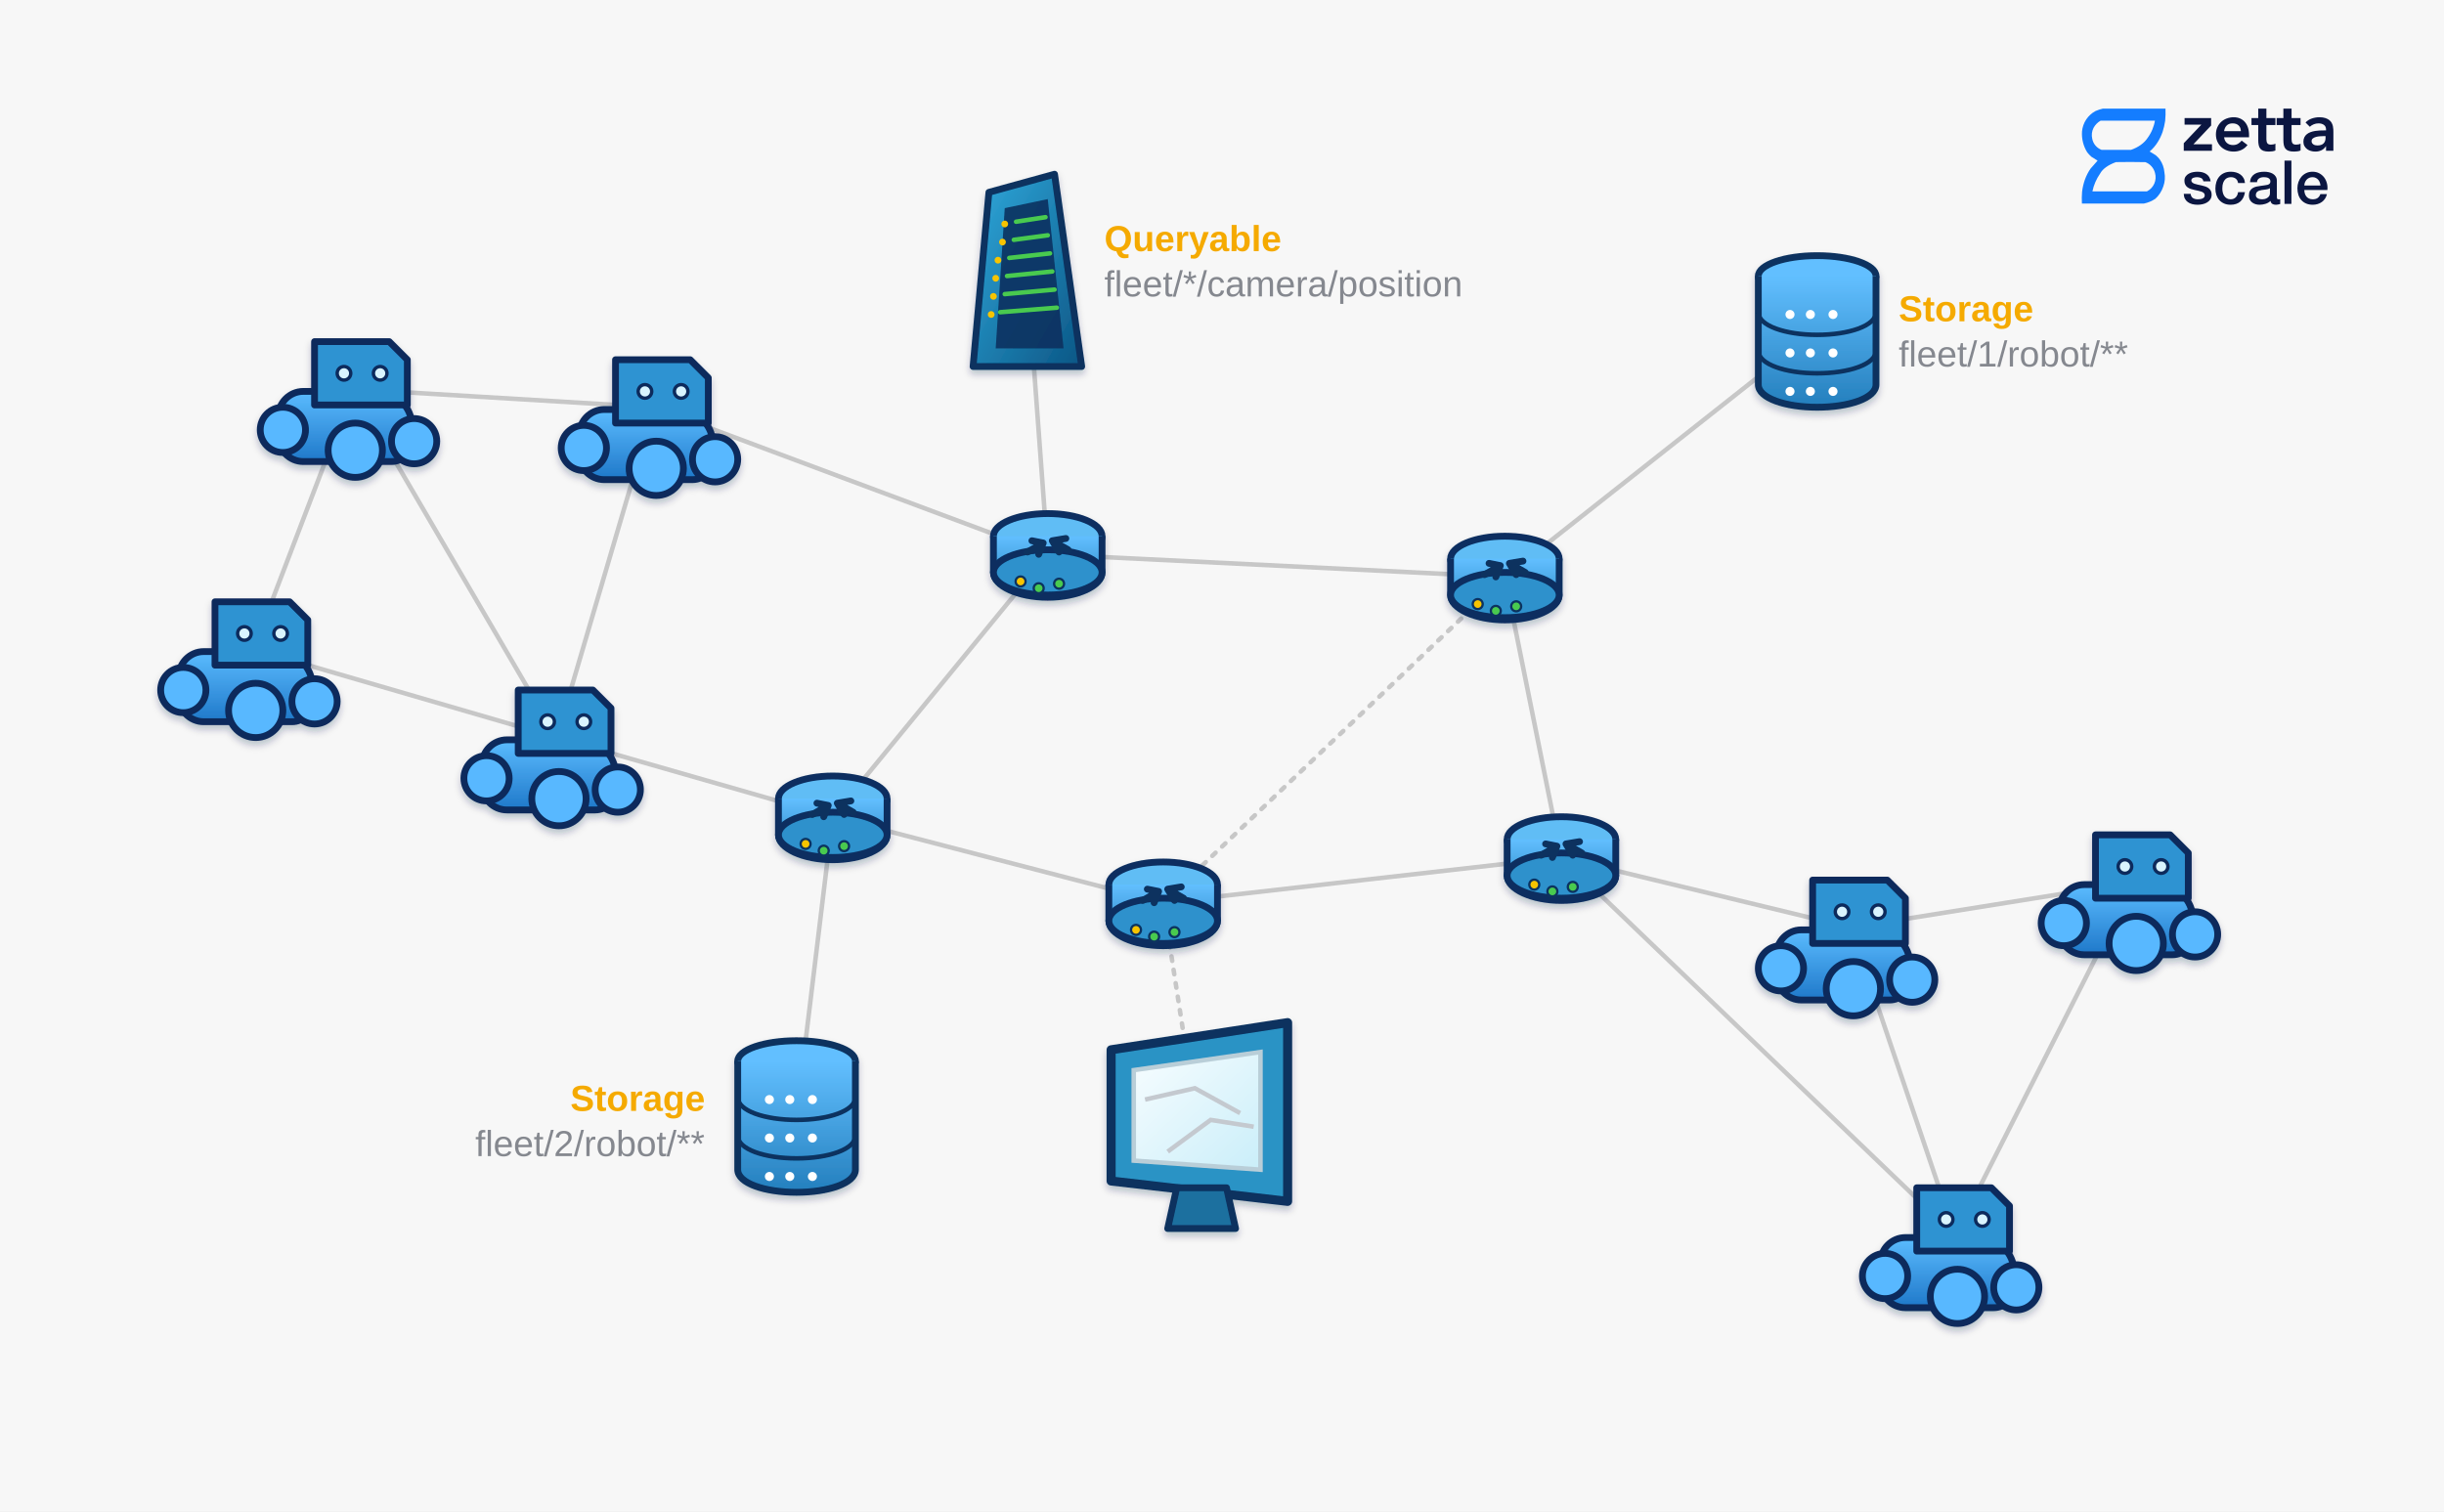
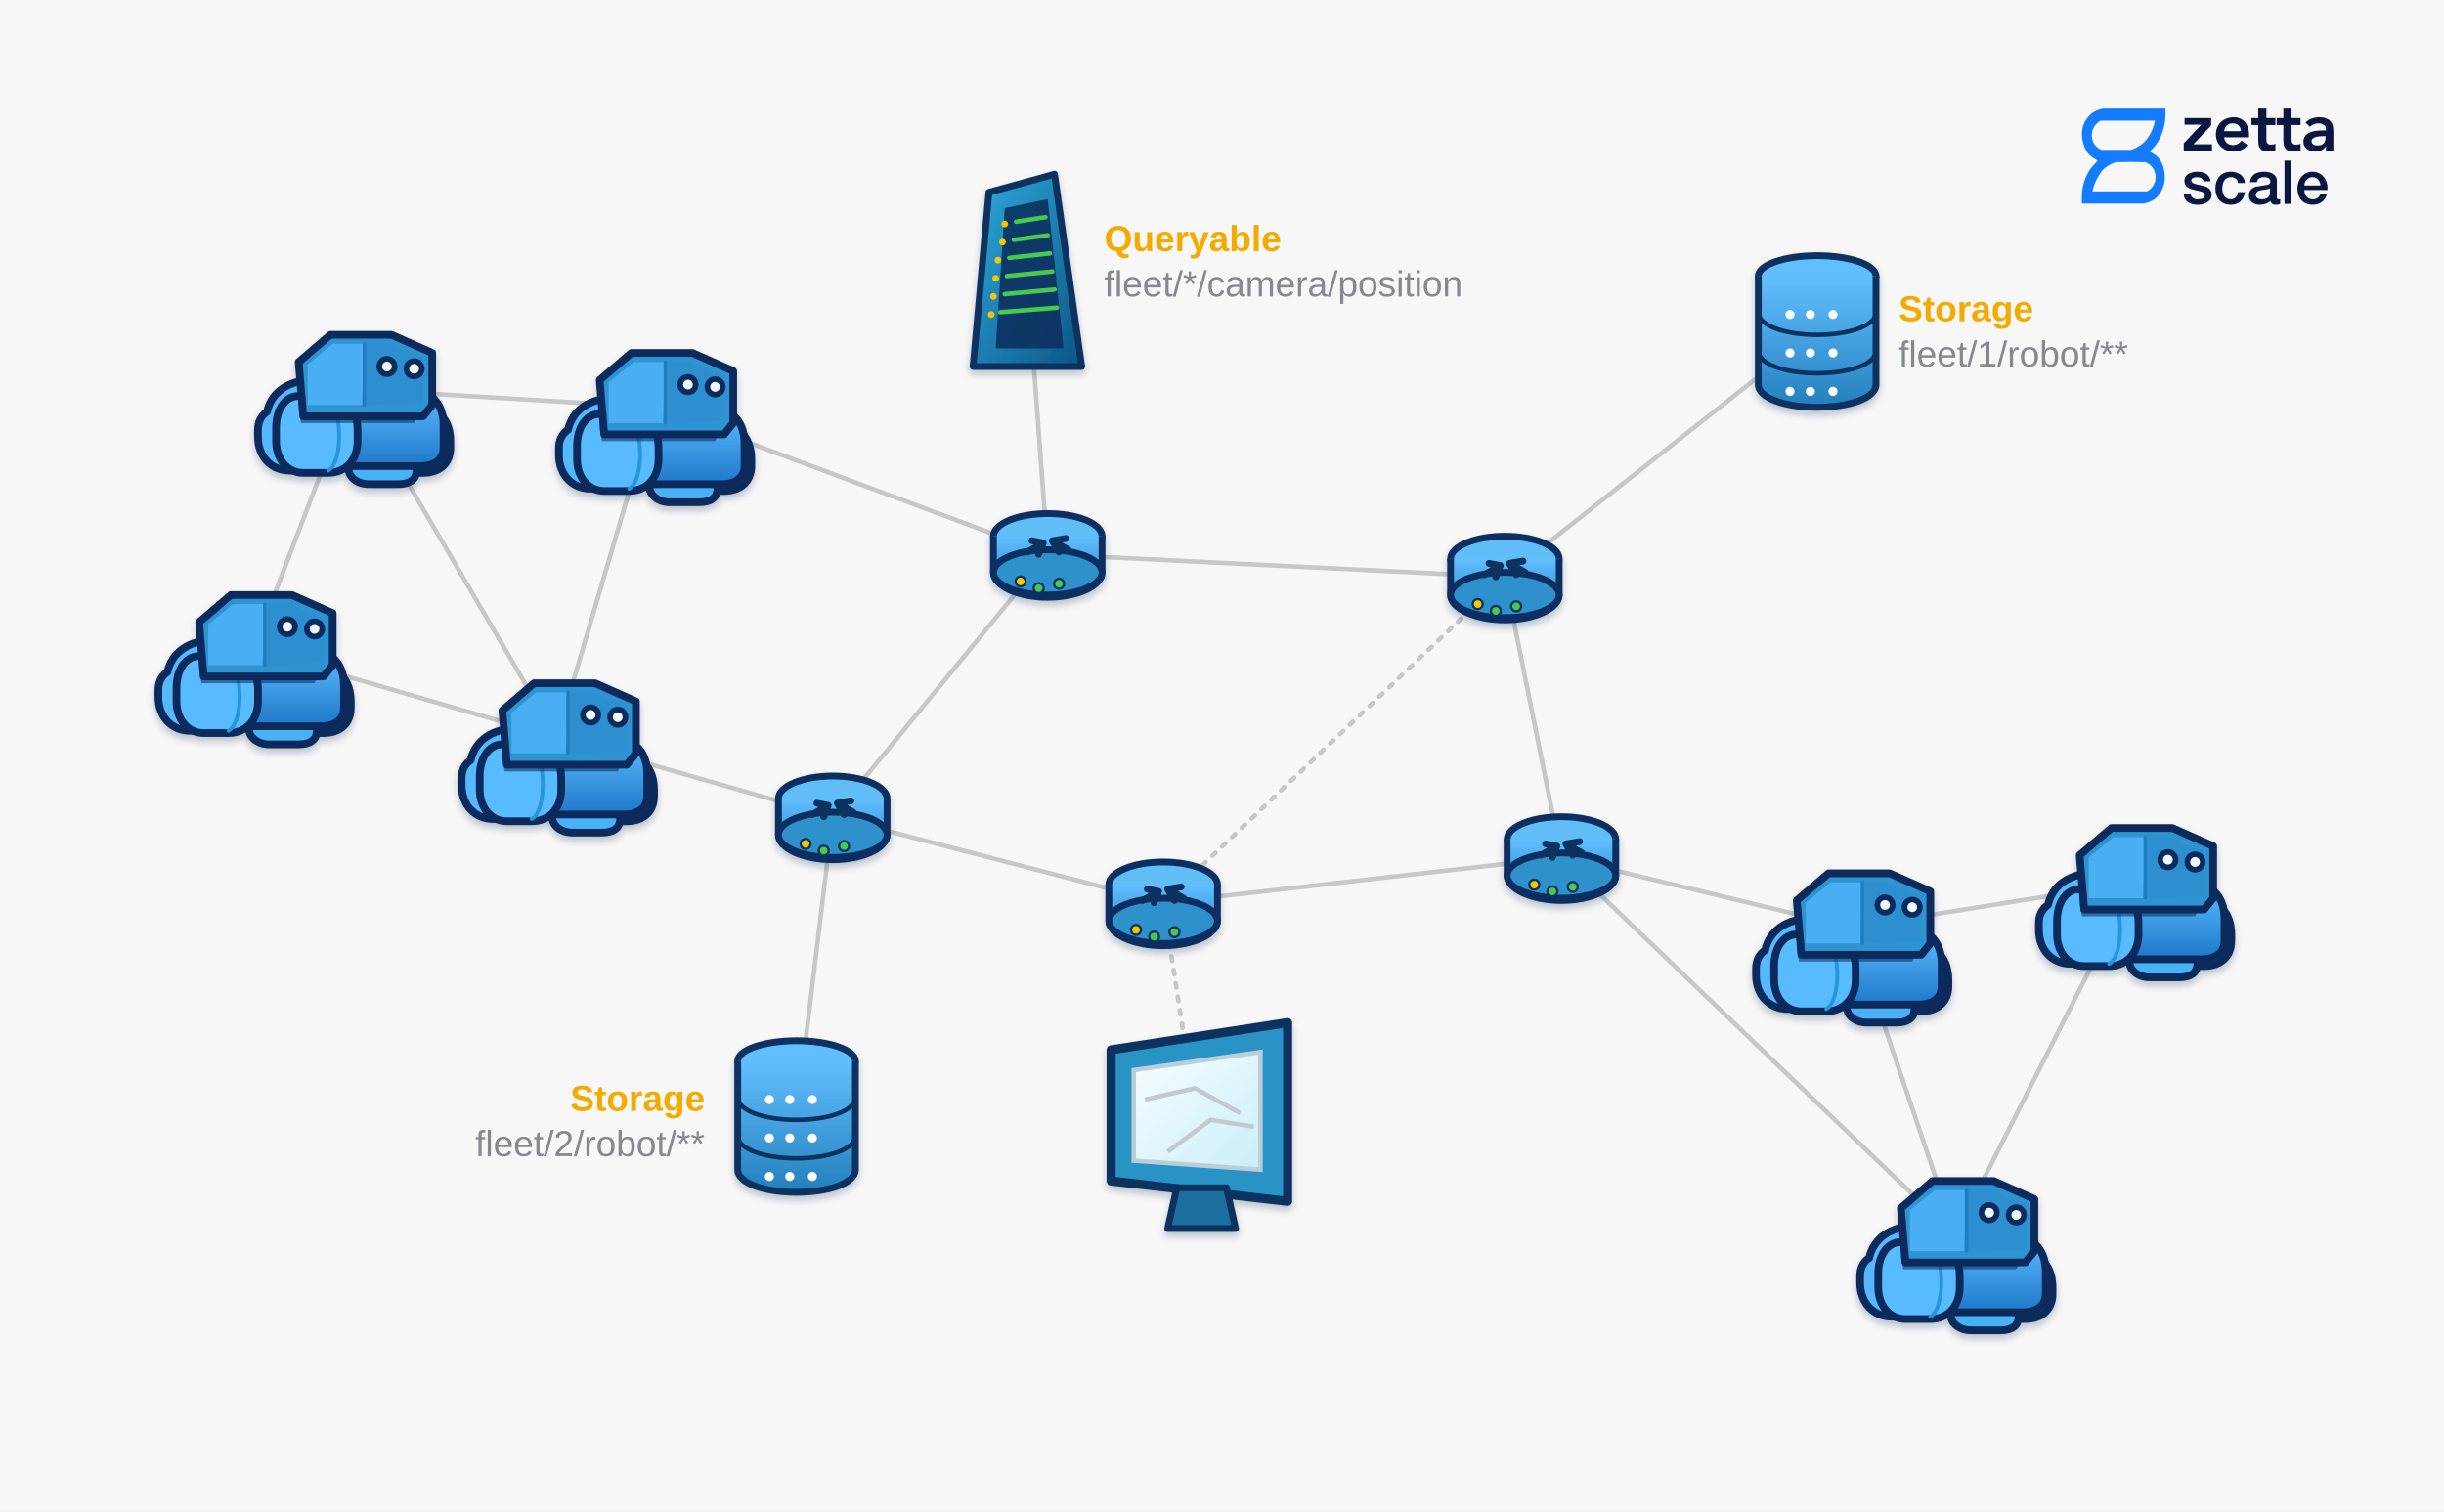
<svg xmlns="http://www.w3.org/2000/svg" viewBox="0 0 1080 668" role="img" aria-labelledby="title desc">
  <defs>
    <linearGradient id="node-fill" x1="0" x2="0" y1="0" y2="1">
      <stop offset="0" stop-color="#62bfff" />
      <stop offset="1" stop-color="#247fbd" />
    </linearGradient>
    <linearGradient id="storage-fill" x1="0" x2="0" y1="0" y2="1">
      <stop offset="0" stop-color="#62bfff" />
      <stop offset="1" stop-color="#247fbd" />
    </linearGradient>
    <linearGradient id="robot-fill" x1="0" x2="0" y1="0" y2="1">
      <stop offset="0" stop-color="#5bbcff" />
      <stop offset="1" stop-color="#1f78c9" />
    </linearGradient>
    <linearGradient id="workstation-screen-fill" x1="0" x2="1" y1="0" y2="1">
      <stop offset="0" stop-color="#f7fdff" />
      <stop offset="1" stop-color="#caeef9" />
    </linearGradient>
    <linearGradient id="queryable-fill" x1="0" x2="1" y1="0" y2="1">
      <stop offset="0" stop-color="#30a9dc" />
      <stop offset="1" stop-color="#0b5685" />
    </linearGradient>
    <filter id="softShadow" x="-25%" y="-25%" width="150%" height="150%">
      <feDropShadow dx="0" dy="2" stdDeviation="1.5" flood-color="#0b2547" flood-opacity=".25" />
    </filter>
    <g id="node">
      <ellipse cx="0" cy="-8" rx="24" ry="10" fill="#61bdf5" stroke="#072f61" stroke-width="3" />
      <path d="M-24,-8 v16 c0,6 11,11 24,11s24,-5 24,-11V-8" fill="url(#node-fill)" stroke="#072f61" stroke-width="3" />
      <ellipse cx="0" cy="8" rx="24" ry="10" fill="#2e91cc" stroke="#072f61" stroke-width="3" />
      <path d="M-9,-1 L-2,-5 M-2,-5 L-4,0 M-2,-5 L-7,-6" stroke="#07315f" stroke-width="3" stroke-linecap="round" />
      <path d="M9,-2 L2,-6 M2,-6 L5,-1 M2,-6 L8,-7" stroke="#07315f" stroke-width="3" stroke-linecap="round" />
      <circle cx="-12" cy="12" r="2.2" fill="#f7c400" stroke="#07315f" stroke-width="1" />
      <circle cx="-4" cy="15" r="2.2" fill="#49ca50" stroke="#07315f" stroke-width="1" />
      <circle cx="5" cy="13" r="2.2" fill="#49ca50" stroke="#07315f" stroke-width="1" />
    </g>
-     <g id="robot">
-       <path d="M-22,1 h33 c8,0 15,7 15,15 v7 c0,5 -4,9 -9,9 h-39 c-6,0 -11,-5 -11,-11v-9c0,-6 5,-11 11,-11Z" fill="url(#robot-fill)" stroke="#092b5c" stroke-width="3" />
-       <circle cx="-31" cy="18" r="10" fill="#58b8ff" stroke="#092b5c" stroke-width="3" />
-       <circle cx="1" cy="27" r="12" fill="#58b8ff" stroke="#092b5c" stroke-width="3" />
-       <circle cx="27" cy="23" r="10" fill="#58b8ff" stroke="#092b5c" stroke-width="3" />
-       <path d="M-17,-21 h33 l8,8 v20 h-41Z" fill="#2f93d2" stroke="#092b5c" stroke-width="3" stroke-linejoin="round" />
-       <circle cx="-4" cy="-7" r="3" fill="#d9f4ff" stroke="#092b5c" stroke-width="1.5" />
-       <circle cx="12" cy="-7" r="3" fill="#d9f4ff" stroke="#092b5c" stroke-width="1.5" />
+     <g id="robot" stroke="#092b5c" stroke-width="3.4" stroke-linejoin="round" stroke-linecap="round">
+       <path d="M-38,10 C-36,1 -28,-4 -18,-4 H-13 C-7,-4 -3,1 -3,8 V25 C-3,32 -8,36 -15,36 H-28 C-36,36 -42,30 -42,21 V18 C-42,15 -41,12 -38,10Z" fill="#57b9ff" />
+       <path d="M22,8 H30 C38,8 43,14 43,23 V26 C43,33 38,37 31,37 H20 C14,37 10,32 10,26 V17 C10,11 15,8 22,8Z" fill="#55b8ff" />
+       <path d="M5,29 H21 C25,29 28,32 28,36 C28,40 25,42 20,42 H7 C2,42 -2,39 -2,35 C-2,31 1,29 5,29Z" fill="#4ab2f7" />
+       <path d="M-11,1 H27 C35,1 40,7 40,16 V26 C40,31 36,34 30,34 H-11 C-18,34 -23,28 -23,20 V15 C-23,7 -18,1 -11,1Z" fill="url(#robot-fill)" />
+       <path d="M-24,3 H-11 C-3,3 2,9 2,18 V23 C2,31 -3,37 -11,37 H-22 C-29,37 -34,31 -34,23 V17 C-34,9 -30,3 -24,3Z" fill="#59bbff" />
+       <path d="M-11,4 C-5,8 -4,32 -11,36" fill="none" stroke="#2795dc" stroke-width="1.7" />
+       <path d="M-24,9 L30,9 L27,15 L-23,15Z" fill="#092b5c" stroke="none" opacity=".55" />
+       <path d="M-24,-12 L-10,-24 H17 L35,-16 V7 L31,12 H-22 Z" fill="#2f93d2" />
+       <path d="M-20,-11 L-9,-20 H5 L4,7 L-20,7Z" fill="#55b8ff" stroke="none" opacity=".72" />
+       <path d="M5,-20 H16 L31,-14 V6 L5,7Z" fill="#2d8fcf" stroke="none" opacity=".8" />
+       <path d="M5,-20 L5,7" fill="none" stroke="#1f7fc2" stroke-width="1.5" />
+       <circle cx="15" cy="-10" r="3.4" fill="#eefaff" stroke-width="2.5" />
+       <circle cx="27" cy="-9" r="3.4" fill="#eefaff" stroke-width="2.5" />
    </g>
    <g id="storage">
      <ellipse cx="0" cy="-24" rx="26" ry="9" fill="#62bfff" stroke="#07315f" stroke-width="3" />
      <path d="M-26,-24 v48 c0,6 12,10 26,10s26,-4 26,-10v-48" fill="url(#storage-fill)" stroke="#07315f" stroke-width="3" />
      <path d="M-26,-8 c0,6 12,10 26,10s26,-4 26,-10 M-26,9 c0,6 12,10 26,10s26,-4 26,-10" fill="none" stroke="#07315f" stroke-width="2" />
      <circle cx="-12" cy="-7" r="2" fill="#fff" />
      <circle cx="-3" cy="-7" r="2" fill="#fff" />
      <circle cx="7" cy="-7" r="2" fill="#fff" />
      <circle cx="-12" cy="10" r="2" fill="#fff" />
      <circle cx="-3" cy="10" r="2" fill="#fff" />
      <circle cx="7" cy="10" r="2" fill="#fff" />
      <circle cx="-12" cy="27" r="2" fill="#fff" />
      <circle cx="-3" cy="27" r="2" fill="#fff" />
      <circle cx="7" cy="27" r="2" fill="#fff" />
    </g>
    <g id="workstation">
      <path d="M-39,-38 L39,-50 L39,29 L-39,20Z" fill="#2c93c5" stroke="#07315f" stroke-width="4" stroke-linejoin="round" />
      <path d="M-29,-29 L27,-37 L27,15 L-29,11Z" fill="url(#workstation-screen-fill)" stroke="#b9ced8" stroke-width="2" />
      <path d="M-24,-16 L-2,-21 L18,-10 M-14,7 L5,-7 L24,-4" fill="none" stroke="#c4c9cf" stroke-width="2" />
      <path d="M-10,23 h22 l4,18 h-30Z" fill="#1f6f9f" stroke="#07315f" stroke-width="3" stroke-linejoin="round" />
    </g>
    <g id="map-pin">
      <path d="M0,-8 c0,-4 3,-7 7,-7s7,3 7,7c0,5 -7,14 -7,14s-7,-9 -7,-14Z" fill="#3e9ace" stroke="#07315f" stroke-width="2" />
      <circle cx="7" cy="-8" r="2" fill="#fff" />
    </g>
    <g id="queryable">
      <path d="M-17,-38 L12,-46 L24,39 L-24,39Z" fill="url(#queryable-fill)" stroke="#07315f" stroke-width="3" stroke-linejoin="round" />
      <path d="M-10,-31 L9,-35 L16,31 L-14,31Z" fill="#07315f" opacity=".9" />
      <path d="M-5,-25 L8,-27 M-6,-17 L9,-19 M-8,-9 L10,-11 M-9,-1 L11,-3 M-10,7 L12,5 M-12,15 L13,13" stroke="#49ca50" stroke-width="2" stroke-linecap="round" />
      <circle cx="-10" cy="-24" r="1.5" fill="#f7c400" />
      <circle cx="-11" cy="-16" r="1.5" fill="#f7c400" />
      <circle cx="-13" cy="-8" r="1.5" fill="#f7c400" />
      <circle cx="-14" cy="0" r="1.5" fill="#f7c400" />
      <circle cx="-15" cy="8" r="1.5" fill="#f7c400" />
      <circle cx="-16" cy="16" r="1.5" fill="#f7c400" />
    </g>
    <g id="data-packet">
      <circle r="9" />
    </g>
    <path id="queryStorage1" d="M530 502 L514 399 L665 255 L803 146" />
    <path id="queryStorage2" d="M530 502 L514 399 L368 361 L352 493" />
    <path id="queryQueryable" d="M530 502 L514 399 L368 361 L463 245 L454 123" />
    <path id="replyStorage1" pathLength="1" d="M803 146 L665 255 L514 399 L530 502" />
    <path id="replyStorage2" pathLength="1" d="M352 493 L368 361 L514 399 L530 502" />
    <path id="replyQueryable" pathLength="1" d="M454 123 L463 245 L368 361 L514 399 L530 502" />
  </defs>
  <style>
    .bg { fill: #f7f7f7; }
    .link { fill: none; stroke: #c7c7c7; stroke-width: 2; stroke-linecap: round; }
    .dotted-link { stroke-dasharray: 2 4; }
    .endpoint { filter: url(#softShadow); }
    .queryableLabel, .storageLabel, .getLabel { fill: #f5aa00; font: 700 16px Arial, sans-serif; }
    .key { fill: #85888f; font: 16px Arial, sans-serif; }
    .query-flow {
      fill: none;
      stroke: #f5aa00;
      stroke-width: 4;
      stroke-linecap: round;
      stroke-linejoin: round;
      stroke-dasharray: 1 9;
      opacity: 0;
      animation: queryFlow 14.9s linear infinite;
    }
    .reply-flow {
      fill: none;
      stroke: #f5aa00;
      stroke-width: 5;
      stroke-linecap: round;
      stroke-linejoin: round;
      stroke-dasharray: 1;
      stroke-dashoffset: 1;
      opacity: 0;
      animation: replyFlow 14.9s ease-in-out infinite;
    }
    .packet {
      fill: #f5aa00;
      stroke: #fff;
      stroke-width: 3;
      filter: url(#softShadow);
      opacity: 0;
      transform-box: fill-box;
      transform-origin: center;
      animation: packetPulse 14.9s linear infinite;
    }
    .provider-pulse {
      fill: #f5aa00;
      opacity: 0;
      transform-box: fill-box;
      transform-origin: center;
      animation: providerPulse 14.9s ease-in-out infinite;
    }
    .get-labels { opacity: 0; animation: getLabels 14.9s ease-in-out infinite; }
    .result-pin { opacity: 0; animation: resultPins 14.9s ease-in-out infinite; }

    @keyframes queryFlow {
      0%, 18%, 68%, 100% { opacity: 0; stroke-dashoffset: 70; }
      25%, 58% { opacity: 1; }
      66% { opacity: .25; stroke-dashoffset: 0; }
    }
    @keyframes replyFlow {
      0%, 52%, 100% { opacity: 0; stroke-dashoffset: 1; }
      62% { opacity: 1; stroke-dashoffset: .58; }
      82%, 89% { opacity: 1; stroke-dashoffset: 0; }
      95% { opacity: 0; stroke-dashoffset: 0; }
    }
    @keyframes packetPulse {
      0%, 20%, 64%, 100% { opacity: 0; transform: scale(.55); }
      28%, 57% { opacity: 1; transform: scale(.55); }
    }
    @keyframes providerPulse {
      0%, 28%, 72%, 100% { opacity: 0; transform: scale(.8); }
      46%, 63% { opacity: .28; transform: scale(1.25); }
    }
    @keyframes getLabels {
      0%, 18%, 94%, 100% { opacity: 0; }
      24%, 86% { opacity: 1; }
    }
    @keyframes resultPins {
      0%, 58%, 100% { opacity: 0; }
      72%, 90% { opacity: 1; }
    }
  </style>
  <rect class="bg" width="1080" height="668" />
  <g id="base-links">
    <path class="link" d="M156 172 L289 180 L463 245 M156 172 L112 287 L246 326 L289 180 M156 172 L246 326 M112 287 L246 326 M246 326 L368 361" />
    <path class="link" d="M368 361 L463 245 L454 123 M463 245 L665 255 L803 146 M368 361 L352 493 M368 361 L514 399 L690 379 L665 255 M690 379 L818 410 L943 390 L864 546 L818 410 M690 379 L864 546" />
    <path class="link dotted-link" d="M514 399 L665 255 M514 399 L530 502" />
  </g>
  <g id="query-and-reply">
    <use href="#queryStorage1" class="query-flow" />
    <use href="#queryStorage2" class="query-flow" />
    <use href="#queryQueryable" class="query-flow" />
    <use href="#replyStorage1" class="reply-flow" />
    <use href="#replyStorage2" class="reply-flow" />
    <use href="#replyQueryable" class="reply-flow" />
    <use href="#data-packet" class="packet">
      <animateMotion dur="14.9s" repeatCount="indefinite" path="M530 502 L514 399 L665 255 L803 146" keyTimes="0;0.2;0.6;1" keyPoints="0;0;1;1" calcMode="linear" />
    </use>
    <use href="#data-packet" class="packet">
      <animateMotion dur="14.9s" repeatCount="indefinite" path="M530 502 L514 399 L368 361 L352 493" keyTimes="0;0.2;0.6;1" keyPoints="0;0;1;1" calcMode="linear" />
    </use>
    <use href="#data-packet" class="packet">
      <animateMotion dur="14.9s" repeatCount="indefinite" path="M530 502 L514 399 L368 361 L463 245 L454 123" keyTimes="0;0.2;0.6;1" keyPoints="0;0;1;1" calcMode="linear" />
    </use>
  </g>
  <g id="provider-pulses">
    <circle class="provider-pulse" cx="803" cy="146" r="34" />
    <circle class="provider-pulse" cx="352" cy="493" r="34" />
    <circle class="provider-pulse" cx="454" cy="123" r="36" />
  </g>
  <g id="routers" class="endpoint">
    <use href="#node" x="368" y="361" />
    <use href="#node" x="463" y="245" />
    <use href="#node" x="514" y="399" />
    <use href="#node" x="665" y="255" />
    <use href="#node" x="690" y="379" />
  </g>
  <g id="left-fleet" class="endpoint">
    <use href="#robot" x="156" y="172" />
    <use href="#robot" x="289" y="180" />
    <use href="#robot" x="112" y="287" />
    <use href="#robot" x="246" y="326" />
    <use href="#storage" x="352" y="493" />
  </g>
  <g id="right-fleet" class="endpoint">
    <use href="#robot" x="818" y="410" />
    <use href="#robot" x="943" y="390" />
    <use href="#robot" x="864" y="546" />
    <use href="#storage" x="803" y="146" />
  </g>
  <g id="query-endpoints" class="endpoint">
    <use href="#queryable" x="454" y="123" />
    <use href="#workstation" x="530" y="502" />
    <g class="result-pin" transform="translate(498 498) scale(.8)">
      <use href="#map-pin" x="0" y="0" />
      <use href="#map-pin" x="22" y="24" />
      <use href="#map-pin" x="43" y="-6" />
    </g>
  </g>
  <g id="labels">
    <text class="queryableLabel" x="488" y="111">Queryable</text>
    <text class="key" x="488" y="131">fleet/*/camera/position</text>
    <text class="storageLabel" x="839" y="142">Storage</text>
    <text class="key" x="839" y="162">fleet/1/robot/**</text>
    <text class="storageLabel" x="252" y="491">Storage</text>
    <text class="key" x="210" y="511">fleet/2/robot/**</text>
    <g class="get-labels">
      <text class="getLabel" x="595" y="501">Get</text>
      <text class="key" x="595" y="521">fleet/**/position</text>
    </g>
  </g>
  <g id="zetta-scale-logo" transform="translate(920 48)">
    <path fill="#147dff" fill-rule="evenodd" d="M9.28 0 H36.93 A38 38 0 0 1 36.78 5.42 A30 30 0 0 1 35.65 10.28 A22 22 0 0 1 33.56 14.7 A18 18 0 0 1 29.93 18.96 L32.62 20.61 A12 12 0 0 1 34.38 22.44 A11.5 11.5 0 0 1 36.45 28.16 A11.8 11.8 0 0 1 35.95 34.45 A12.8 12.8 0 0 1 32.47 39.83 A14 14 0 0 1 27.42 41.96 H0 A38 38 0 0 1 .07 36.73 A25 25 0 0 1 1.31 31.42 A21 21 0 0 1 3.82 26.52 L6.92 23 L4.12 21.24 A16 16 0 0 1 2.32 19.3 A15.5 15.5 0 0 1 .04 10.06 A11.4 11.4 0 0 1 5.99 1.08 A18 18 0 0 1 9.28 0 Z M32.29 5.16 A18 18 0 0 1 28.96 13.05 A16 10.8 0 0 1 21.66 18.25 H8.72 A6.55 6.55 0 0 1 4.56 13.35 A7.05 7.05 0 0 1 5.13 8.53 A8 8 0 0 1 8.23 5.35 H32.29 Z M32.29 28.42 A6.95 6.95 0 0 1 28.73 36.58 H4.64 A21.3 21.3 0 0 1 8.04 28.72 A19.4 9.2 0 0 1 15.04 23.65 A50 8 0 0 1 28.06 23.67 A6.9 6.9 0 0 1 32.29 28.42 Z" />
    <path fill="#0b1641" d="M45 15.3 52.74 7.14V7.08H45.36V4.19H57.1V7.47L49.28 15.75H57.47V18.64H45ZM62.83 12.68Q63.01 14.3 64.09 15.21Q65.17 16.11 66.71 16.11Q68.06 16.11 68.98 15.55Q69.9 15 70.59 14.15L73.18 16.11Q71.92 17.68 70.35 18.34Q68.79 19 67.07 19Q65.45 19 64 18.46Q62.55 17.92 61.5 16.92Q60.45 15.93 59.83 14.53Q59.21 13.13 59.21 11.41Q59.21 9.7 59.83 8.3Q60.45 6.9 61.5 5.9Q62.55 4.91 64 4.37Q65.45 3.82 67.07 3.82Q68.58 3.82 69.83 4.35Q71.08 4.88 71.96 5.87Q72.85 6.87 73.35 8.33Q73.85 9.79 73.85 11.68V12.68ZM70.23 9.97Q70.2 8.37 69.24 7.45Q68.28 6.53 66.56 6.53Q64.93 6.53 63.98 7.47Q63.04 8.4 62.83 9.97ZM74.93 7.26V4.19H77.91V0H81.52V4.19H85.5V7.26H81.52V13.58Q81.52 14.66 81.93 15.3Q82.34 15.93 83.54 15.93Q84.02 15.93 84.6 15.82Q85.17 15.72 85.5 15.48V18.52Q84.93 18.79 84.1 18.89Q83.27 19 82.64 19Q81.19 19 80.27 18.68Q79.36 18.37 78.83 17.72Q78.3 17.07 78.11 16.11Q77.91 15.15 77.91 13.88V7.26ZM86.04 7.26V4.19H89.02V0H92.64V4.19H96.61V7.26H92.64V13.58Q92.64 14.66 93.04 15.3Q93.45 15.93 94.65 15.93Q95.13 15.93 95.71 15.82Q96.28 15.72 96.61 15.48V18.52Q96.04 18.79 95.21 18.89Q94.38 19 93.75 19Q92.3 19 91.39 18.68Q90.47 18.37 89.94 17.72Q89.41 17.07 89.22 16.11Q89.02 15.15 89.02 13.88V7.26ZM107.87 16.65H107.78Q107 17.89 105.79 18.44Q104.59 19 103.14 19Q102.15 19 101.2 18.73Q100.25 18.46 99.52 17.92Q98.78 17.37 98.33 16.56Q97.87 15.75 97.87 14.66Q97.87 13.49 98.3 12.66Q98.72 11.83 99.43 11.28Q100.13 10.72 101.07 10.39Q102 10.06 103.01 9.89Q104.02 9.73 105.04 9.68Q106.06 9.64 106.97 9.64H107.87V9.24Q107.87 7.89 106.94 7.21Q106 6.53 104.56 6.53Q103.42 6.53 102.42 6.94Q101.43 7.35 100.71 8.04L98.81 6.14Q100.01 4.91 101.62 4.37Q103.23 3.82 104.95 3.82Q106.49 3.82 107.54 4.17Q108.59 4.52 109.29 5.06Q109.98 5.6 110.36 6.31Q110.73 7.02 110.9 7.74Q111.06 8.46 111.09 9.14Q111.12 9.82 111.12 10.33V18.64H107.87ZM107.66 12.16H106.91Q106.16 12.16 105.22 12.23Q104.29 12.29 103.46 12.51Q102.63 12.74 102.06 13.17Q101.49 13.61 101.49 14.39Q101.49 14.9 101.71 15.25Q101.94 15.6 102.3 15.84Q102.66 16.08 103.11 16.18Q103.57 16.29 104.02 16.29Q105.88 16.29 106.77 15.4Q107.66 14.51 107.66 12.98Z" />
    <path fill="#0b1641" d="M48.05 37.68Q48.19 39.02 49.07 39.55Q49.96 40.09 51.19 40.09Q51.62 40.09 52.17 40.02Q52.71 39.96 53.2 39.77Q53.68 39.58 53.99 39.22Q54.29 38.86 54.27 38.27Q54.24 37.68 53.84 37.3Q53.44 36.93 52.81 36.7Q52.18 36.47 51.38 36.31Q50.57 36.15 49.74 35.96Q48.88 35.78 48.09 35.51Q47.3 35.24 46.67 34.79Q46.04 34.33 45.67 33.62Q45.29 32.91 45.29 31.87Q45.29 30.74 45.84 29.98Q46.39 29.21 47.24 28.75Q48.08 28.28 49.11 28.09Q50.14 27.9 51.08 27.9Q52.15 27.9 53.13 28.13Q54.11 28.36 54.9 28.87Q55.69 29.38 56.21 30.19Q56.73 31.01 56.87 32.16H53.68Q53.46 31.06 52.67 30.69Q51.88 30.31 50.87 30.31Q50.54 30.31 50.1 30.37Q49.66 30.42 49.27 30.57Q48.88 30.71 48.62 31Q48.35 31.28 48.35 31.73Q48.35 32.29 48.74 32.64Q49.12 32.99 49.75 33.22Q50.38 33.45 51.19 33.61Q51.99 33.77 52.85 33.96Q53.68 34.14 54.48 34.41Q55.29 34.68 55.92 35.13Q56.54 35.59 56.93 36.29Q57.32 36.98 57.32 38Q57.32 39.23 56.76 40.09Q56.2 40.95 55.3 41.48Q54.4 42.02 53.3 42.26Q52.21 42.5 51.13 42.5Q49.82 42.5 48.71 42.21Q47.6 41.91 46.78 41.31Q45.96 40.71 45.5 39.81Q45.03 38.91 45 37.68ZM69 32.91Q68.81 31.62 67.97 30.97Q67.12 30.31 65.84 30.31Q65.25 30.31 64.58 30.51Q63.91 30.71 63.35 31.26Q62.79 31.81 62.41 32.79Q62.04 33.77 62.04 35.35Q62.04 36.21 62.24 37.06Q62.44 37.92 62.88 38.59Q63.32 39.26 64.02 39.67Q64.71 40.09 65.71 40.09Q67.04 40.09 67.92 39.26Q68.79 38.43 69 36.93H72.05Q71.62 39.63 70 41.07Q68.38 42.5 65.71 42.5Q64.07 42.5 62.83 41.95Q61.58 41.4 60.72 40.45Q59.87 39.5 59.42 38.19Q58.98 36.88 58.98 35.35Q58.98 33.79 59.41 32.43Q59.84 31.06 60.7 30.06Q61.55 29.05 62.83 28.48Q64.1 27.9 65.81 27.9Q67.02 27.9 68.1 28.21Q69.19 28.52 70.03 29.13Q70.88 29.75 71.41 30.69Q71.95 31.62 72.05 32.91ZM86.14 39.04Q86.14 39.61 86.29 39.85Q86.44 40.09 86.87 40.09Q87 40.09 87.19 40.09Q87.38 40.09 87.62 40.04V42.15Q87.46 42.21 87.2 42.27Q86.95 42.34 86.68 42.39Q86.41 42.45 86.14 42.47Q85.88 42.5 85.69 42.5Q84.75 42.5 84.13 42.12Q83.52 41.75 83.33 40.81Q82.42 41.7 81.09 42.1Q79.77 42.5 78.54 42.5Q77.6 42.5 76.74 42.25Q75.88 41.99 75.23 41.5Q74.57 41 74.18 40.24Q73.79 39.47 73.79 38.46Q73.79 37.17 74.26 36.37Q74.73 35.56 75.5 35.11Q76.26 34.65 77.21 34.45Q78.16 34.25 79.12 34.14Q79.96 33.98 80.71 33.92Q81.46 33.85 82.03 33.69Q82.61 33.53 82.94 33.19Q83.28 32.86 83.28 32.19Q83.28 31.6 83 31.22Q82.71 30.85 82.3 30.65Q81.88 30.45 81.38 30.38Q80.87 30.31 80.41 30.31Q79.12 30.31 78.29 30.85Q77.46 31.38 77.36 32.51H74.3Q74.38 31.17 74.95 30.29Q75.51 29.4 76.38 28.87Q77.25 28.33 78.35 28.12Q79.45 27.9 80.6 27.9Q81.62 27.9 82.61 28.12Q83.6 28.33 84.39 28.81Q85.18 29.29 85.66 30.06Q86.14 30.82 86.14 31.92ZM83.09 35.19Q82.39 35.64 81.38 35.74Q80.36 35.83 79.34 36.02Q78.86 36.1 78.4 36.25Q77.95 36.39 77.6 36.65Q77.25 36.9 77.05 37.32Q76.85 37.73 76.85 38.32Q76.85 38.83 77.14 39.18Q77.44 39.53 77.85 39.73Q78.27 39.93 78.76 40.01Q79.26 40.09 79.66 40.09Q80.17 40.09 80.76 39.96Q81.35 39.82 81.87 39.5Q82.39 39.18 82.74 38.68Q83.09 38.19 83.09 37.46ZM89.52 23H92.57V42.12H89.52ZM105.4 33.98Q105.35 33.26 105.09 32.59Q104.84 31.92 104.4 31.42Q103.96 30.93 103.33 30.62Q102.7 30.31 101.92 30.31Q101.12 30.31 100.46 30.59Q99.8 30.88 99.33 31.37Q98.87 31.87 98.58 32.54Q98.3 33.21 98.28 33.98ZM98.28 35.99Q98.28 36.79 98.5 37.54Q98.73 38.29 99.19 38.86Q99.64 39.42 100.34 39.75Q101.04 40.09 102 40.09Q103.34 40.09 104.16 39.51Q104.97 38.94 105.37 37.79H108.27Q108.03 38.91 107.44 39.79Q106.85 40.68 106.02 41.28Q105.19 41.88 104.16 42.19Q103.12 42.5 102 42.5Q100.37 42.5 99.11 41.96Q97.85 41.43 96.98 40.46Q96.11 39.5 95.67 38.16Q95.22 36.82 95.22 35.21Q95.22 33.74 95.69 32.42Q96.16 31.09 97.03 30.08Q97.9 29.08 99.13 28.49Q100.37 27.9 101.92 27.9Q103.55 27.9 104.85 28.58Q106.15 29.27 107.01 30.39Q107.87 31.52 108.25 32.98Q108.64 34.44 108.46 35.99Z" />
  </g>
</svg>
